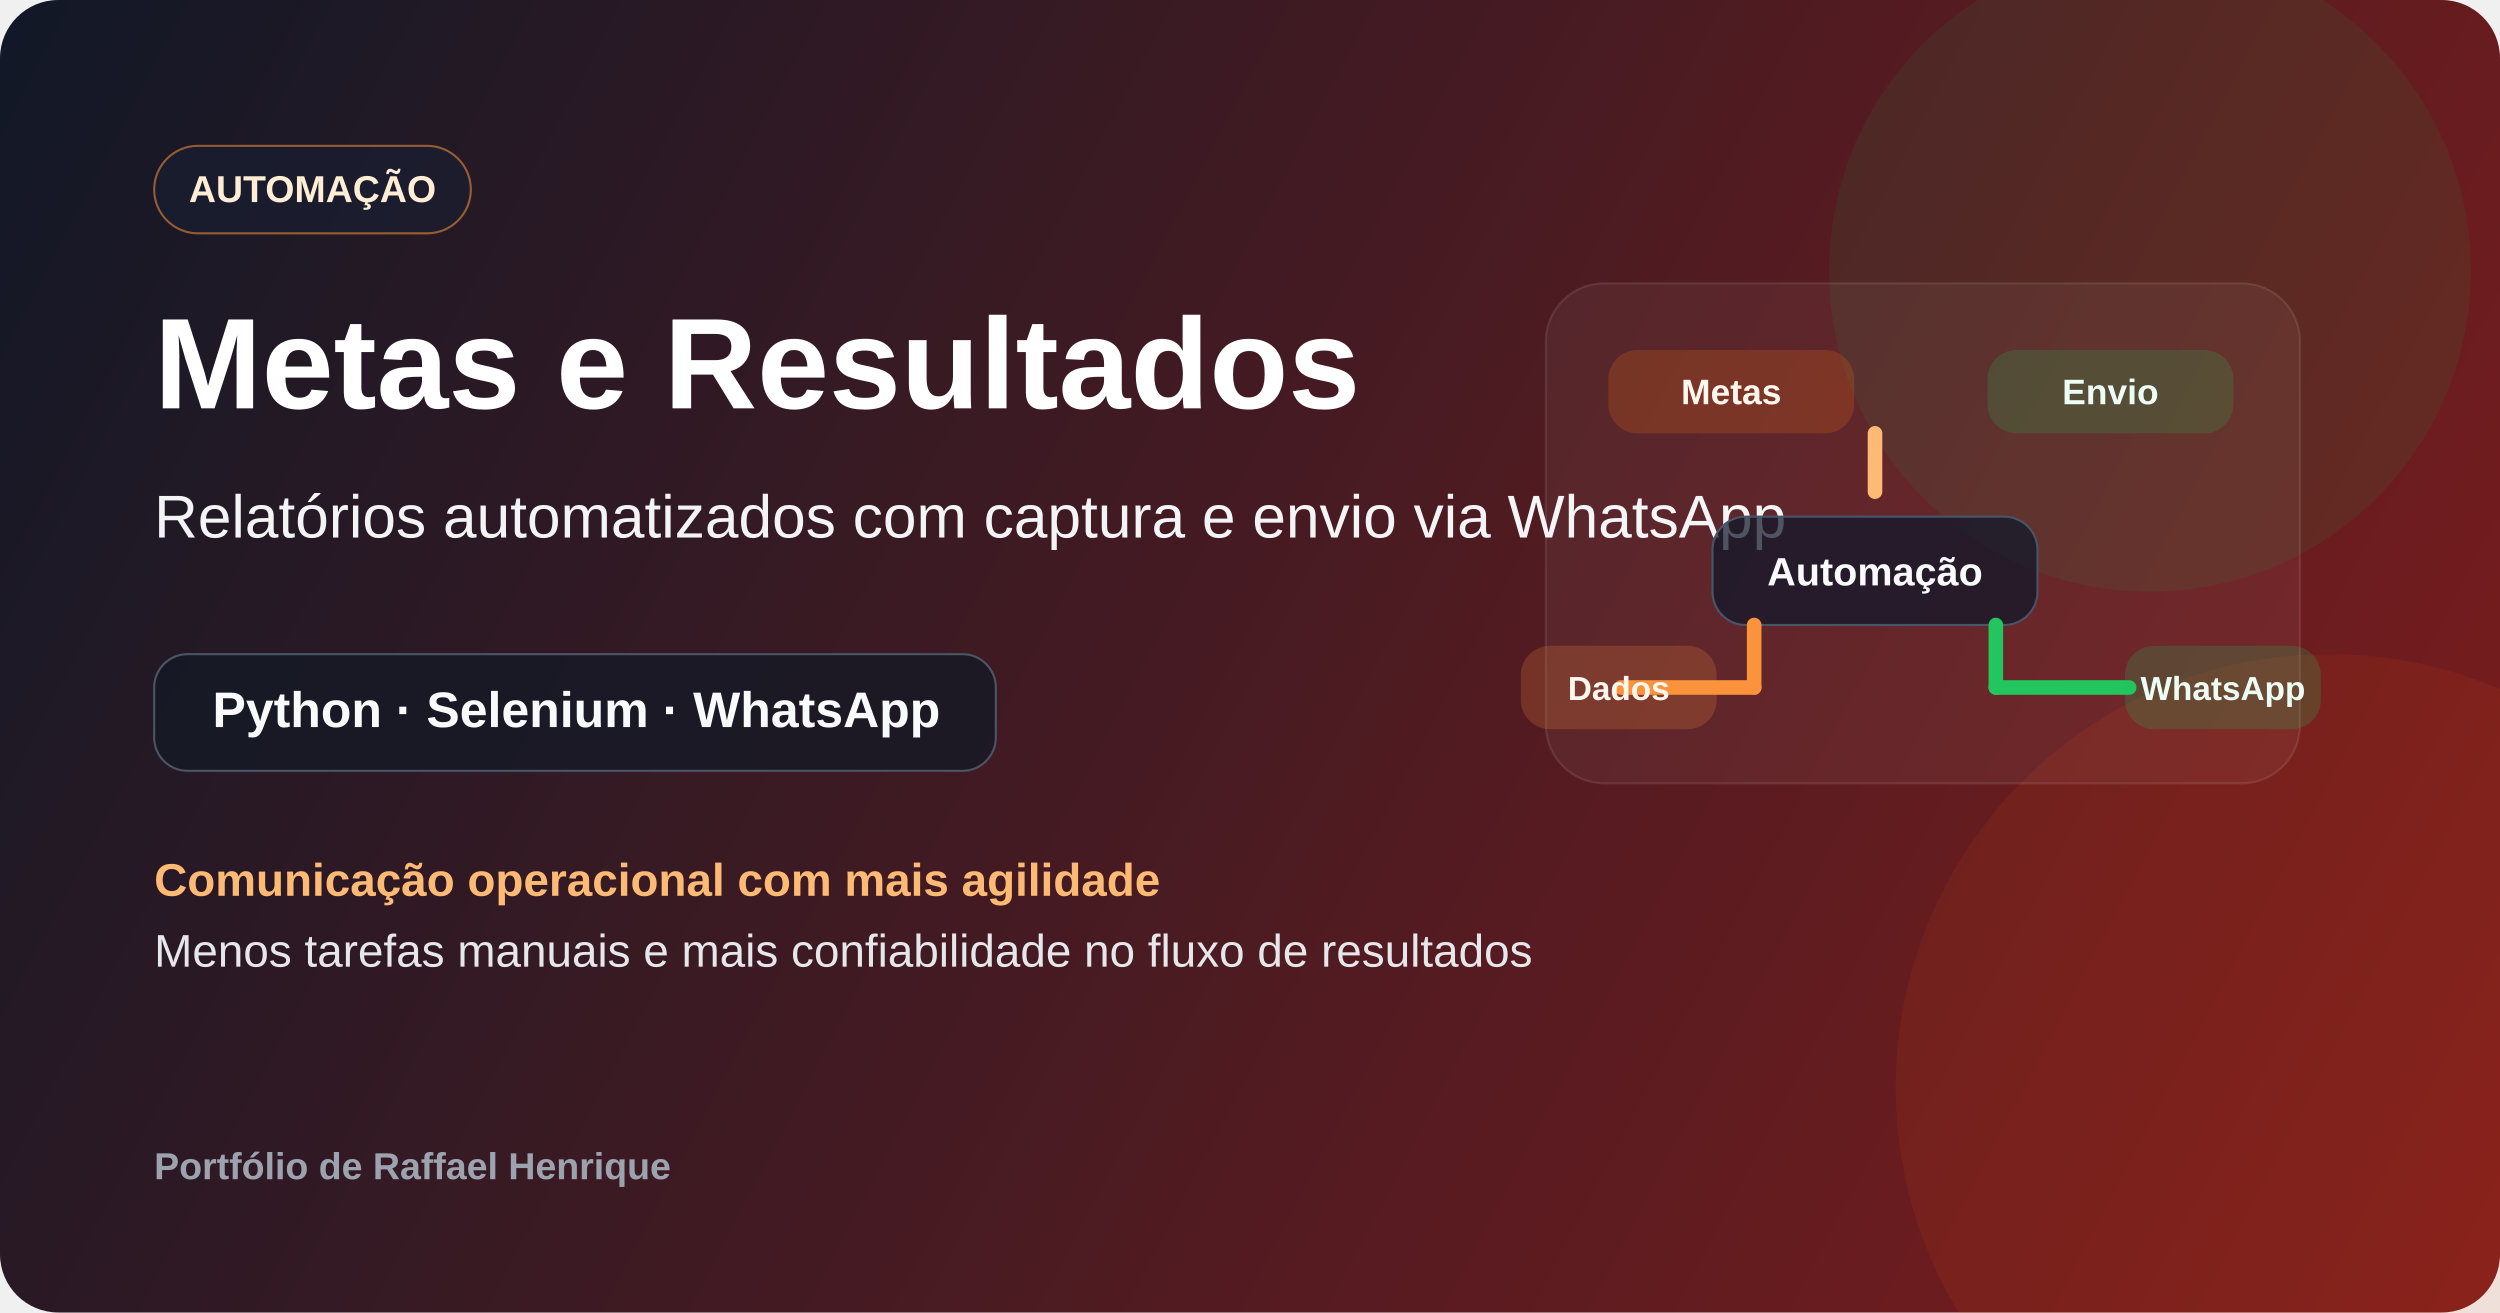
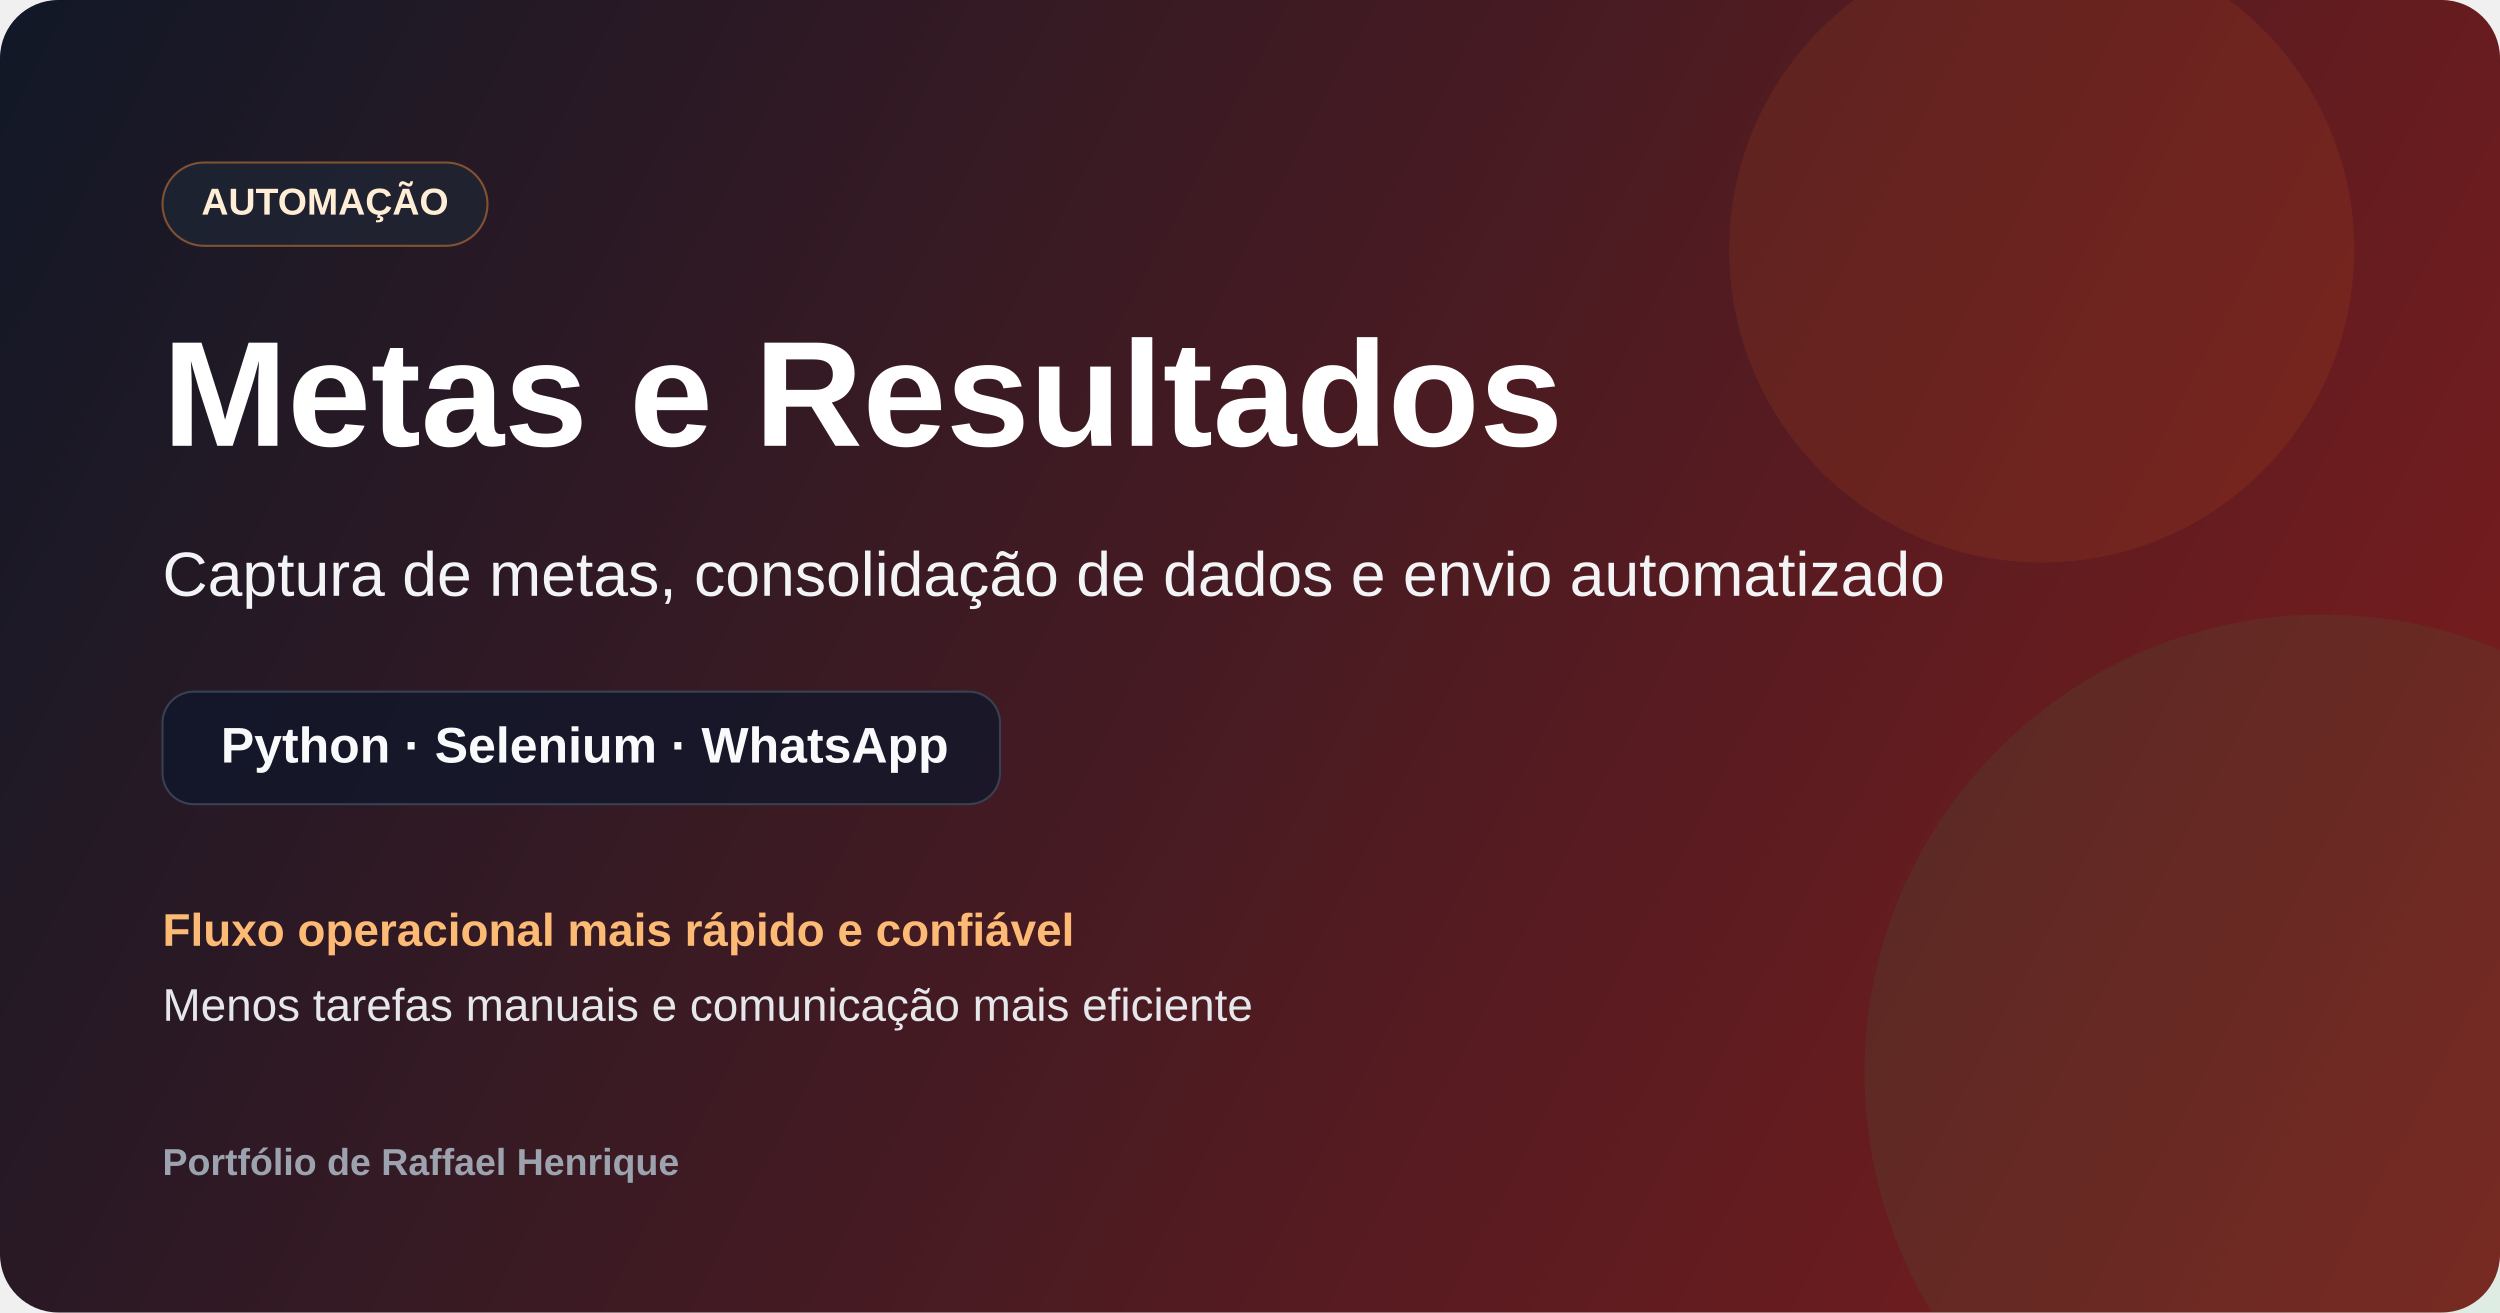
<svg xmlns="http://www.w3.org/2000/svg" width="1200" height="630" viewBox="0 0 1200 630" fill="none">
  <defs>
    <linearGradient id="bg" x1="0" y1="0" x2="1200" y2="630" gradientUnits="userSpaceOnUse">
      <stop stop-color="#111827" />
      <stop offset="1" stop-color="#7F1D1D" />
    </linearGradient>
-     <linearGradient id="accent" x1="0" y1="0" x2="1" y2="1">
-       <stop stop-color="#F97316" />
-       <stop offset="1" stop-color="#22C55E" />
-     </linearGradient>
  </defs>
  <rect width="1200" height="630" rx="28" fill="url(#bg)" />
-   <circle cx="1032" cy="130" r="154" fill="#16A34A" fill-opacity="0.10" />
-   <circle cx="1118" cy="522" r="208" fill="#EA580C" fill-opacity="0.10" />
-   <rect x="74" y="70" width="152" height="42" rx="21" fill="#172033" fill-opacity="0.58" stroke="#FB923C" stroke-opacity="0.55" />
-   <text x="150" y="97" text-anchor="middle" fill="#FFEDD5" font-family="Segoe UI, Arial, sans-serif" font-size="18" font-weight="700">AUTOMAÇÃO</text>
-   <text x="74" y="196" fill="#FFFFFF" font-family="Segoe UI, Arial, sans-serif" font-size="62" font-weight="800">Metas e Resultados</text>
-   <text x="74" y="258" fill="#F3F4F6" font-family="Segoe UI, Arial, sans-serif" font-size="29" font-weight="500">Relatórios automatizados com captura e envio via WhatsApp</text>
-   <rect x="74" y="314" width="404" height="56" rx="16" fill="#131A25" fill-opacity="0.76" stroke="#4B5563" />
-   <text x="102" y="349" fill="#F9FAFB" font-family="Segoe UI, Arial, sans-serif" font-size="24" font-weight="700">Python · Selenium · WhatsApp</text>
-   <text x="74" y="430" fill="#FDBA74" font-family="Segoe UI, Arial, sans-serif" font-size="22" font-weight="700">Comunicação operacional com mais agilidade</text>
-   <text x="74" y="464" fill="#E5E7EB" font-family="Segoe UI, Arial, sans-serif" font-size="22" font-weight="500">Menos tarefas manuais e mais confiabilidade no fluxo de resultados</text>
-   <rect x="742" y="136" width="362" height="240" rx="28" fill="#FFFFFF" fill-opacity="0.05" stroke="#FFFFFF" stroke-opacity="0.10" />
-   <rect x="772" y="168" width="118" height="40" rx="14" fill="#F97316" fill-opacity="0.20" />
-   <text x="831" y="194" text-anchor="middle" fill="#FFF7ED" font-family="Segoe UI, Arial, sans-serif" font-size="17" font-weight="700">Metas</text>
-   <rect x="954" y="168" width="118" height="40" rx="14" fill="#22C55E" fill-opacity="0.18" />
-   <text x="1013" y="194" text-anchor="middle" fill="#ECFDF5" font-family="Segoe UI, Arial, sans-serif" font-size="17" font-weight="700">Envio</text>
-   <rect x="822" y="248" width="156" height="52" rx="16" fill="#0F172A" fill-opacity="0.72" stroke="#475569" />
-   <text x="900" y="281" text-anchor="middle" fill="#F8FAFC" font-family="Segoe UI, Arial, sans-serif" font-size="19" font-weight="700">Automação</text>
-   <path d="M900 208V236" stroke="#FDBA74" stroke-width="7" stroke-linecap="round" />
-   <path d="M842 300V330" stroke="#FB923C" stroke-width="7" stroke-linecap="round" />
-   <path d="M958 300V330" stroke="#22C55E" stroke-width="7" stroke-linecap="round" />
-   <path d="M842 330H778" stroke="#FB923C" stroke-width="7" stroke-linecap="round" />
-   <path d="M958 330H1022" stroke="#22C55E" stroke-width="7" stroke-linecap="round" />
-   <rect x="730" y="310" width="94" height="40" rx="14" fill="#FB923C" fill-opacity="0.20" />
-   <rect x="1020" y="310" width="94" height="40" rx="14" fill="#22C55E" fill-opacity="0.20" />
-   <text x="777" y="336" text-anchor="middle" fill="#FFF7ED" font-family="Segoe UI, Arial, sans-serif" font-size="16" font-weight="700">Dados</text>
-   <text x="1067" y="336" text-anchor="middle" fill="#ECFDF5" font-family="Segoe UI, Arial, sans-serif" font-size="16" font-weight="700">WhatsApp</text>
-   <text x="74" y="566" fill="#9CA3AF" font-family="Segoe UI, Arial, sans-serif" font-size="18" font-weight="600">Portfólio de Raffael Henrique</text>
+   <circle cx="980" cy="120" r="150" fill="#F97316" fill-opacity="0.10" />
+   <circle cx="1115" cy="515" r="220" fill="#22C55E" fill-opacity="0.08" />
+   <rect x="78" y="78" width="156" height="40" rx="20" fill="#1F2937" fill-opacity="0.60" stroke="#FB923C" stroke-opacity="0.45" />
+   <text x="156" y="103" text-anchor="middle" fill="#FFEDD5" font-family="Segoe UI, Arial, sans-serif" font-size="18" font-weight="700">AUTOMAÇÃO</text>
+   <text x="78" y="214" fill="#FFFFFF" font-family="Segoe UI, Arial, sans-serif" font-size="72" font-weight="800">Metas e Resultados</text>
+   <text x="78" y="286" fill="#F3F4F6" font-family="Segoe UI, Arial, sans-serif" font-size="30" font-weight="500">Captura de metas, consolidação de dados e envio automatizado</text>
+   <rect x="78" y="332" width="402" height="54" rx="15" fill="#0F172A" fill-opacity="0.76" stroke="#374151" />
+   <text x="106" y="366" fill="#F9FAFB" font-family="Segoe UI, Arial, sans-serif" font-size="24" font-weight="700">Python · Selenium · WhatsApp</text>
+   <text x="78" y="454" fill="#FDBA74" font-family="Segoe UI, Arial, sans-serif" font-size="22" font-weight="700">Fluxo operacional mais rápido e confiável</text>
+   <text x="78" y="490" fill="#E5E7EB" font-family="Segoe UI, Arial, sans-serif" font-size="22" font-weight="500">Menos tarefas manuais e comunicação mais eficiente</text>
+   <text x="78" y="564" fill="#9CA3AF" font-family="Segoe UI, Arial, sans-serif" font-size="18" font-weight="600">Portfólio de Raffael Henrique</text>
</svg>
